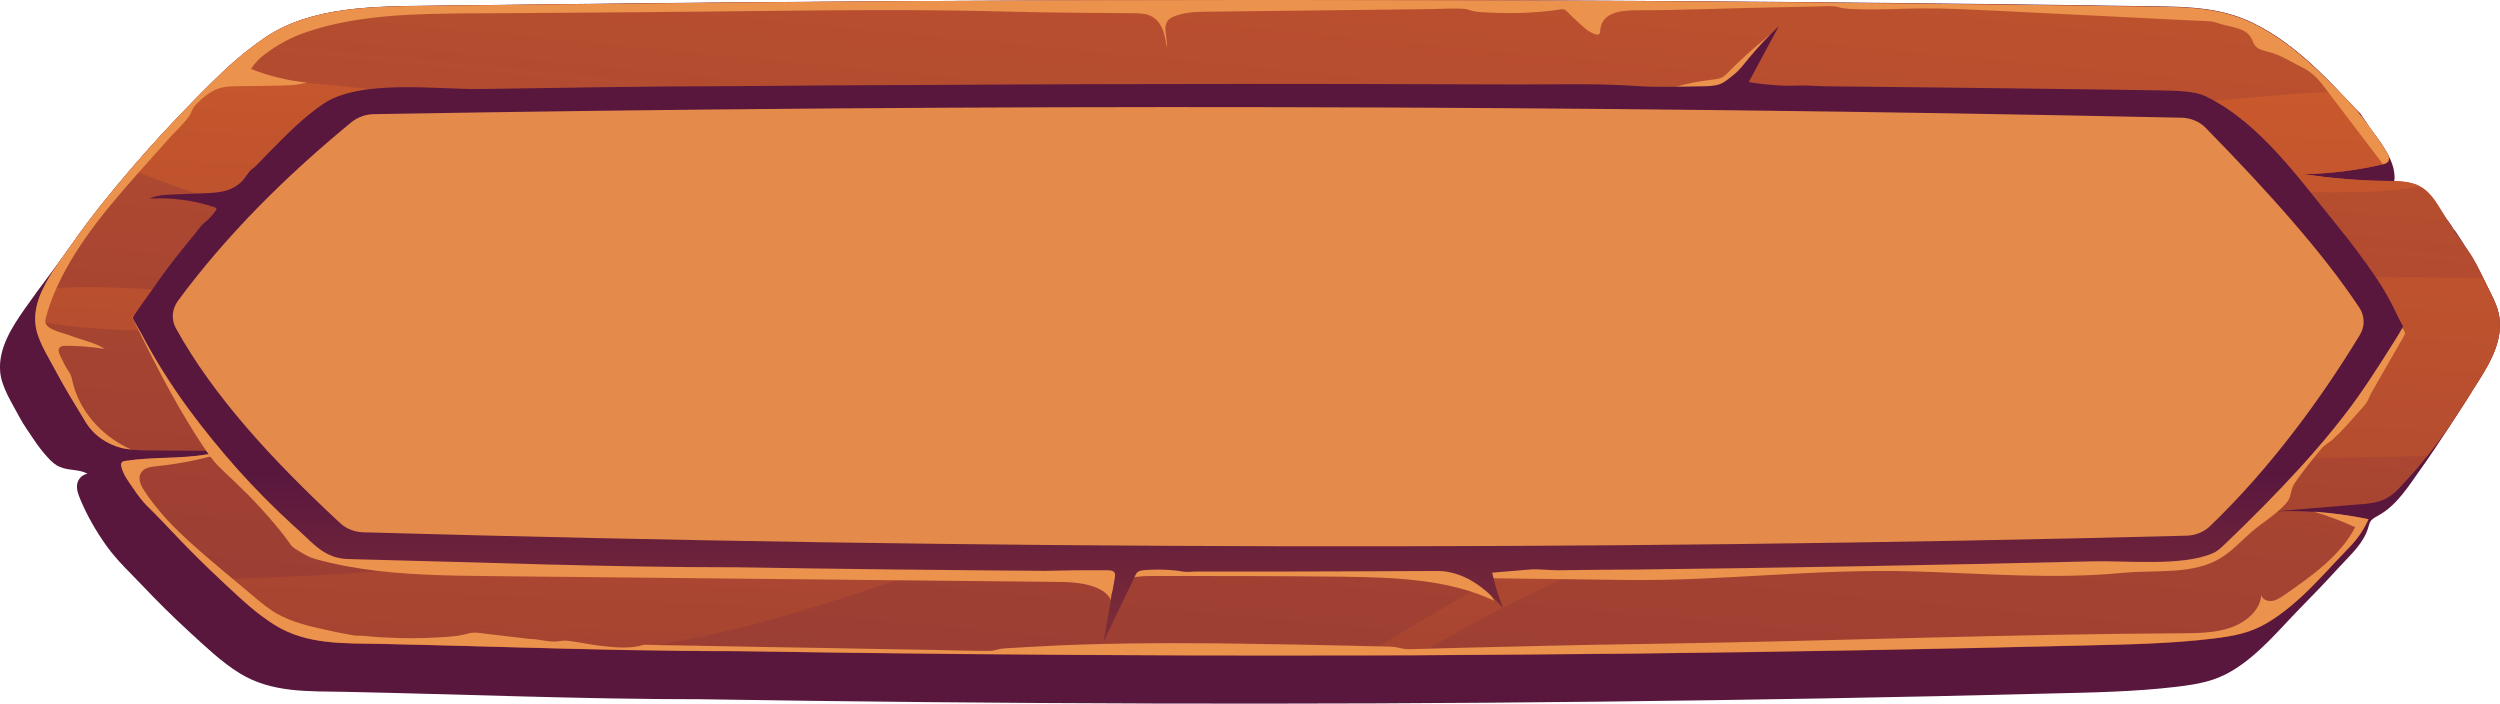
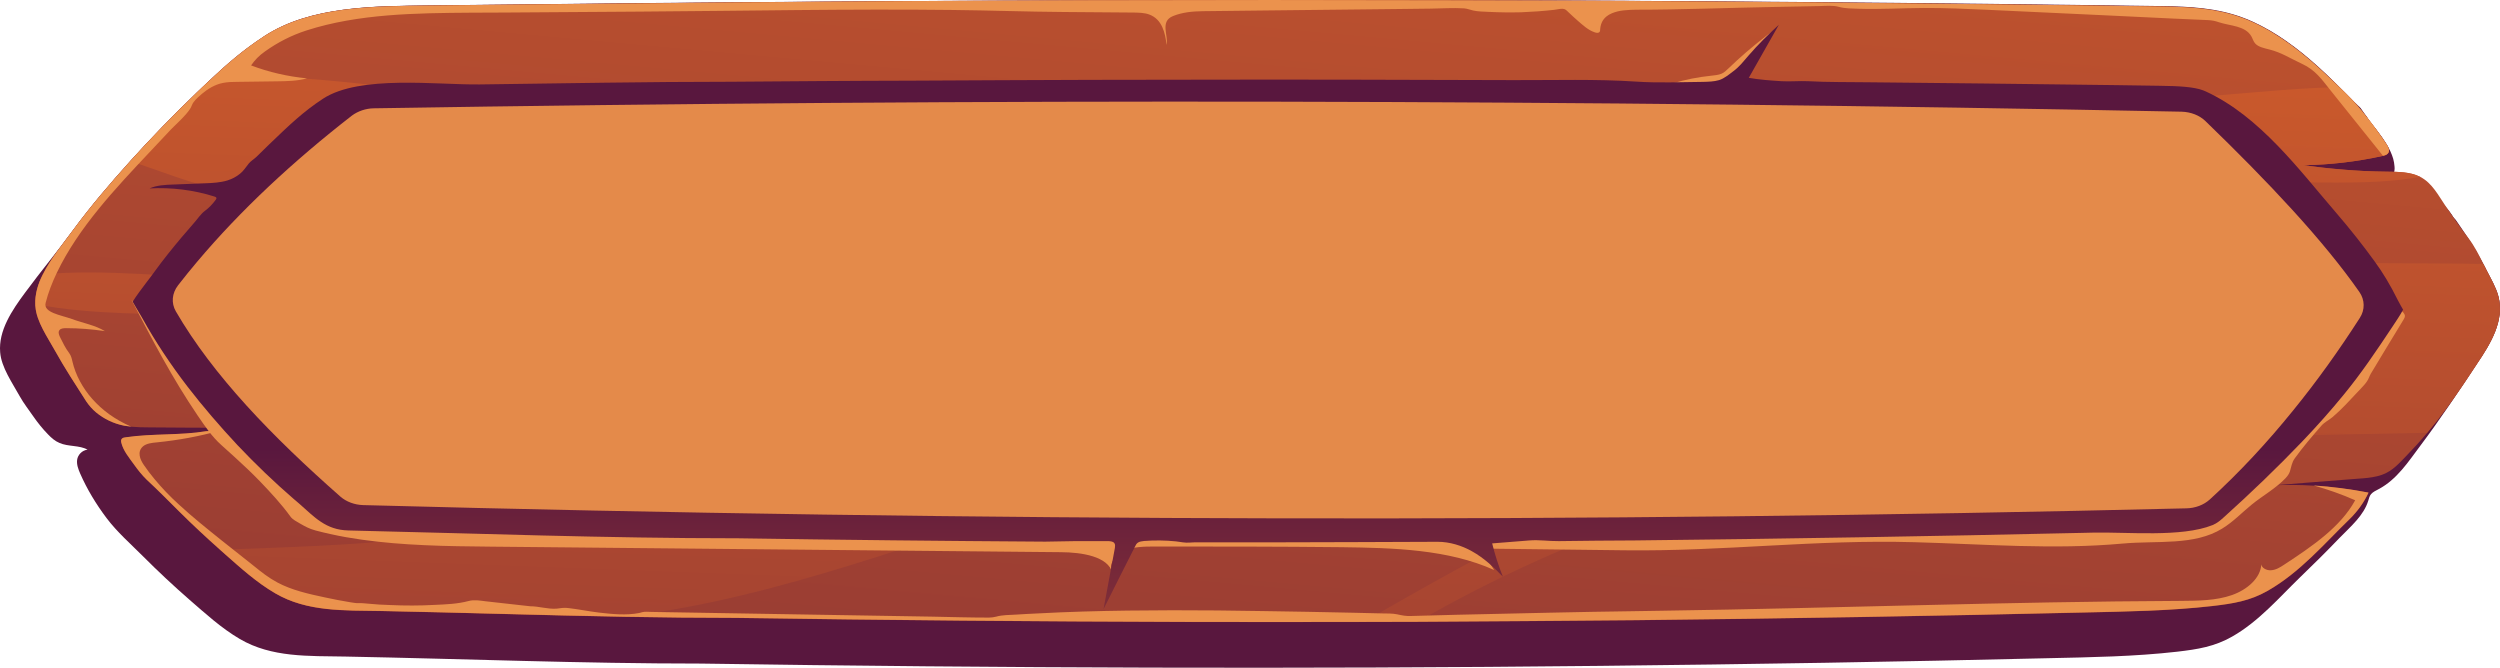
- <svg xmlns="http://www.w3.org/2000/svg" xmlns:xlink="http://www.w3.org/1999/xlink" fill="none" height="38" viewBox="0 0 135 38" width="135">
+ <svg xmlns="http://www.w3.org/2000/svg" xmlns:xlink="http://www.w3.org/1999/xlink" fill="none" height="82" viewBox="0 0 307 82" width="307">
  <linearGradient id="a">
    <stop offset="0" stop-color="#cf5c2b" />
    <stop offset="1" stop-color="#59173e" />
  </linearGradient>
-   <linearGradient id="b" gradientUnits="userSpaceOnUse" x1="76.753" x2="73.592" xlink:href="#a" y1="-31.04" y2="-8.85" />
-   <linearGradient id="c" gradientUnits="userSpaceOnUse" x1="73.972" x2="60.017" xlink:href="#a" y1="-26.54" y2="118.511" />
-   <linearGradient id="d" gradientUnits="userSpaceOnUse" x1="69.481" x2="65.102" xlink:href="#a" y1="-2.756" y2="109.241" />
-   <linearGradient id="e" gradientUnits="userSpaceOnUse" x1="68.469" x2="68.469" xlink:href="#a" y1="53.538" y2="25.483" />
-   <linearGradient id="f" gradientUnits="userSpaceOnUse" x1="106.638" x2="103.452" xlink:href="#a" y1="5.12" y2="14.851" />
-   <linearGradient id="g" gradientUnits="userSpaceOnUse" x1="120.187" x2="92.471" xlink:href="#a" y1="-21.863" y2="51.621" />
-   <path d="m134.916 16.863c-.132-.522-.412-1.013-.649-1.504-.009-.023-.026-.054-.035-.077-.307-.622-.649-1.228-1.018-1.827-.184-.299-.377-.591-.57-.89-.035-.061-.078-.107-.122-.153-.053-.054-.079-.115-.114-.176-.088-.146-.193-.276-.299-.407-.359-.445-.727-.883-1.192-1.243-.228-.176-.474-.33-.737-.453-.149-.069-.298-.123-.456-.169-.149-.038-.298-.054-.447-.084 0-.061.017-.138.026-.2.009-.069.009-.138 0-.215-.009-.146-.035-.292-.07-.43-.079-.284-.202-.553-.351-.814-.166-.292-.351-.568-.552-.837-.106-.138-.211-.269-.325-.399-.079-.1-.114-.215-.184-.322-.061-.092-.132-.184-.193-.276-.044-.061-.079-.115-.114-.177-.044-.084-.131-.146-.193-.215-.14-.146-.289-.292-.43-.445-1.061-1.136-2.148-2.272-3.446-3.224-.561-.414-1.167-.791-1.807-1.098-.184-.092-.368-.169-.552-.238-1.377-.537-2.815-.622-4.333-.645-1.596-.023-3.201-.046-4.797-.069-1.605-.023-3.201-.046-4.806-.061-1.604-.023-3.201-.038-4.806-.054-1.604-.015-3.209-.031-4.814-.046-1.605-.015-3.21-.031-4.815-.038-1.605-.015-3.21-.023-4.824-.031-1.605-.008-3.219-.015-4.823-.023-1.614-.008-3.219-.015-4.832-.015-1.623 0-3.236 0-4.841-.008-1.614 0-3.227 0-4.841 0s-3.227 0-4.841.008c-1.614 0-3.227.008-4.85.015-1.614.008-3.236.015-4.85.015-1.622.008-3.236.015-4.859.023s-3.236.023-4.859.031c-1.622.015-3.245.023-4.867.038-1.622.015-3.245.031-4.867.046-3.78.046-7.525.084-11.348.13-2.991.038-6.428.023-8.928 1.742-1.464 1.005-2.438 1.988-3.648 3.208-1.254 1.274-2.464 2.579-3.613 3.922-1.079 1.259-2.122 2.548-3.061 3.891-.842 1.213-1.763 2.372-2.605 3.577-.719 1.021-1.447 2.164-1.351 3.4.061.852.658 1.742 1.061 2.51.21.399.482.76.728 1.136.237.361.5.706.798 1.028.175.192.368.376.614.483.474.223 1.087.123 1.517.384-.307.038-.526.307-.561.576-.035.269.061.537.167.79.368.883.851 1.727 1.421 2.525.57.798 1.289 1.458 1.973 2.18.807.852 1.64 1.673 2.508 2.471.842.767 1.701 1.604 2.719 2.233 1.719 1.059 3.701.959 5.709.998 6.385.131 12.787.399 19.18.399 8.103.131 16.216.207 24.319.23 8.086.023 16.172-.008 24.266-.1 8.068-.092 16.137-.23 24.205-.438 2.28-.054 4.639-.092 6.928-.368 1.132-.138 2.026-.292 2.973-.86 1.43-.852 2.544-2.226 3.657-3.362.728-.737 1.439-1.481 2.131-2.241.632-.683 1.325-1.29 1.57-2.149.035-.123.062-.253.149-.361.097-.115.246-.192.386-.269 1.009-.553 1.64-1.596 2.254-2.456 1.087-1.527 2.087-3.108 3.069-4.69.746-1.144 1.509-2.471 1.167-3.838z" fill="url(#b)" />
-   <path d="m133.758 20.716c-.193.299-.377.606-.57.906-.079.123-.158.246-.237.368-.578.906-1.201 1.796-1.885 2.648-.368.461-.754.906-1.158 1.343-.377.399-.693.806-1.254 1.028-.096.038-.193.069-.289.092-.325.085-.667.115-1.009.138-.973.077-1.938.161-2.894.238-.026 0-.052.008-.079.008-.526.046-1.043.084-1.57.131.702-.031 1.404-.023 2.105.023 1.009.061 2 .2 2.982.399-.237.545-.588 1.059-1.017 1.504-1.368 1.397-2.675 3.032-4.438 4.091-.947.568-1.85.722-2.973.86-2.289.276-4.657.315-6.928.368-8.068.2-16.137.345-24.205.437-3.929.038-7.84.069-11.769.092-.974 0-1.938.008-2.912.008-3.192.008-6.385.008-9.585 0-8.112-.023-16.215-.1-24.328-.23-1.982 0-3.973-.023-5.955-.061-4.411-.085-8.814-.238-13.216-.33-2-.038-3.99.054-5.709-1.005-1.017-.622-1.886-1.458-2.719-2.233-.088-.077-.175-.161-.254-.238-.754-.706-1.491-1.428-2.201-2.172-.588-.614-1.158-1.228-1.772-1.827-.254-.261-.474-.553-.675-.852-.272-.399-.588-.79-.693-1.251-.018-.077-.026-.169.035-.23.053-.054.132-.069.21-.077 1.438-.223 2.929-.1 4.341-.345.289-.046.57-.107.842-.2-1.307-.008-2.605-.008-3.911-.023-.324 0-.658-.008-.982-.038-.123-.015-.246-.031-.377-.054-.57-.123-1.096-.392-1.517-.76-.21-.184-.386-.399-.535-.629-.579-.952-1.166-1.896-1.684-2.878-.403-.767-1-1.658-1.061-2.51-.009-.046-.009-.084-.009-.131-.018-.583.14-1.151.403-1.696.421-.906 1.105-1.765 1.649-2.548.938-1.343 1.982-2.633 3.061-3.891 1.149-1.343 2.35-2.648 3.613-3.922.228-.238.456-.461.675-.675.921-.921 1.789-1.719 2.964-2.533 2.508-1.719 5.946-1.704 8.928-1.742 3.832-.054 7.577-.084 11.357-.123 1.622-.023 3.245-.038 4.867-.054 1.622-.015 3.245-.023 4.867-.038 1.623-.008 3.236-.023 4.859-.038 1.622-.008 3.236-.015 4.859-.023s3.227-.015 4.85-.023c1.623-.008 3.227-.008 4.85-.008 1.622-.008 3.236-.008 4.85-.008 1.614 0 3.227 0 4.841.008 1.605 0 3.219.008 4.832.008 1.605.008 3.219.008 4.824.015 1.614.008 3.219.015 4.823.023s3.21.023 4.823.038c1.605.008 3.21.023 4.815.038 1.605.015 3.21.031 4.815.054 1.605.015 3.201.038 4.806.054 1.605.023 3.201.038 4.806.061s3.201.046 4.797.069c1.526.023 2.964.107 4.341.645.184.069.368.153.553.238 1.508.729 2.762 1.796 3.902 2.917.263.261.535.522.789.791.456.453.895.921 1.272 1.42.456.599.886 1.205 1.28 1.834.106.169.211.391.062.537-.062.069-.158.1-.255.123-.008.008-.026.008-.035.008-1.385.322-2.815.499-4.253.522.64.092 1.28.177 1.929.23.851.084 1.702.13 2.552.138.614.008 1.272.008 1.798.284.009.008.018.008.027.015.64.345.991 1.082 1.35 1.635.404.622.807 1.251 1.254 1.857.325.453.57.967.798 1.458.062.115.106.223.158.338.237.499.518.983.649 1.504.351 1.366-.412 2.694-1.149 3.853z" fill="url(#c)" />
-   <path d="m130.697 10.062c-2.815.56-6.568.2-8.603.353-2.28.176-4.551.445-6.823.698-1.192.138-2.394.269-3.595.392-.956.092-1.86.146-2.754.445-.903.299-1.886.23-2.833.261-1.193.031-2.385.077-3.578.131-4.771.215-9.542.591-14.277 1.136-2.368.269-4.736.583-7.086.936-1.175.176-2.35.361-3.526.56-.588.1-1.175.2-1.763.299-.307.054-.605.107-.912.161-.21.038-.57.169-.772.138 1.193.176 2.342.583 3.341 1.182-10.454 1.374-20.995 2.295-31.554 2.748-2.061.092-4.131.161-6.183.008-1.008-.077-2.017-.207-2.999-.414-1.368-.292-2.833-.146-4.245-.161-2.534-.031-5.078-.1-7.612-.215-4.508-.215-9.007-.483-13.514-.737-2.982-.169-6.463-.038-9.489-.675-.018-.583.14-1.151.403-1.696 3.315-.322 7.051.177 10.217.223 4.508.069 9.007-.008 13.514-.107 8.822-.207 17.645-.077 26.476-.392 6.2-.223 12.322-.837 18.434-1.596-4.061-.023-8.13-.161-12.199-.438-8.84-.599-17.785-1.566-26.652-1.205-4.499.184-8.893-.123-13.374-.461-2.184-.169-4.438-.315-6.577-.775-1.789-.384-3.42-1.105-5.122-1.689 1.149-1.343 2.35-2.648 3.613-3.922.228-.238.456-.461.675-.675.965-.123 1.947-.2 2.955-.192 2.613.023 5.2.399 7.796.668 4.797.522 9.314 1.55 14.023 2.494 4.859.967 9.936 1.305 14.883 1.834 4.788.514 9.577.883 14.4 1.021 8.849.261 17.961-.315 26.687-1.689 8.489-1.343 17.04-2.648 25.661-3.132 2.692-.154 5.691-.56 8.577-.622.456.453.894.921 1.271 1.42.456.599.886 1.205 1.281 1.834.105.169.21.391.061.537-.07.077-.184.107-.289.13-1.386.322-2.816.499-4.254.522 1.482.223 2.982.353 4.482.368.613.008 1.271.008 1.797.284.018 0 .027.008.035.008zm4.21 6.8c-.132-.522-.403-1.013-.649-1.504-.053-.107-.105-.223-.158-.338-1.105-.023-2.201-.023-3.297-.031-4.438-.038-8.875-.015-13.313.077-9.243.192-18.145 1.42-27.204 3.001-1.982.345-3.99.56-5.99.837-2.096.292-4.192.576-6.288.86-4.815.652-9.638 1.305-14.453 1.942-2.412.322-4.823.637-7.235.952-1.202.161-2.412.315-3.613.468-1.166.153-2.368.399-3.543.461 4.639-.207 9.27.476 13.821 1.282-3.692.276-7.367.675-11.033 1.182-2.359.33-4.709.706-7.051 1.128-1.166.215-2.324.476-3.49.668-.368.061-.71.038-1.087.038-.93-.015-1.859.353-2.728.568-4.973 1.251-10.006 1.558-15.102 2.172-3.534.43-7.069.514-10.603.66.088.077.175.161.254.238.842.767 1.701 1.604 2.719 2.233 1.719 1.059 3.71.967 5.709 1.006 4.402.092 8.805.246 13.216.33 8.498-1.098 16.049-4.482 24.179-6.931 8.779-2.648 18.022-4.26 27.213-5.265 5.534-.606 11.111-.56 16.698-.453-10.48 2.648-19.382 7.545-28.222 12.941.974-.008 1.938-.008 2.912-.008 8.226-5.004 18.04-8.581 27.818-9.901 5.937-.806 12.006-.53 17.996-.66 2.894-.069 5.788-.123 8.673-.184.684-.852 1.307-1.742 1.886-2.648.079-.123.157-.238.236-.368.193-.299.386-.606.57-.906.746-1.151 1.509-2.479 1.158-3.845z" fill="url(#d)" />
-   <path d="m128.461 15.888c.237.66.649 1.274 1.202 1.781.096.092.202.192.202.315 0 .069-.035.138-.071.2-.368.637-.727 1.266-1.096 1.903-.184.322-.368.645-.552.967-.079.138-.167.276-.22.43-.114.307-.377.553-.605.814-.429.483-.877 1.005-1.368 1.443-.201.176-.43.284-.596.484-.5.599-1 1.22-1.438 1.857-.167.246-.185.483-.263.745-.044.138-.123.261-.229.376-.517.583-1.245 1.005-1.841 1.52-.526.453-.991.975-1.588 1.359-1.508.982-3.499.675-5.367.852-3.727.361-7.498.031-11.251-.077-5.359-.161-10.288.53-15.646.461-2.596-.031-5.192-.069-7.788-.1.245.407.491.814.737 1.22-2.482-1.174-5.42-1.259-8.235-1.297-3.359-.038-6.718-.038-10.077-.038-.579 0-1.184.008-1.684.246-.509.246-.86.806-.614 1.266-.228-.959-1.666-1.182-2.789-1.19-10.252-.107-20.504-.207-30.756-.315-1.202-.015-2.403-.023-3.604-.084-1.14-.054-2.28-.146-3.403-.315-.561-.085-1.114-.184-1.666-.315-.272-.061-.544-.131-.816-.207-.333-.092-.57-.23-.859-.407-.175-.107-.377-.215-.491-.376-.482-.706-1.07-1.374-1.657-2.019-.43-.468-.886-.921-1.351-1.366-.237-.223-.474-.453-.71-.675-.544-.506-.912-1.105-1.307-1.712-1.359-2.111-2.464-4.337-3.561-6.562 2.885 3.193 6.209 6.232 9.094 9.418.772.852 1.579 1.735 2.684 2.226 1.131.507 2.447.553 3.719.591 30.712.89 61.477.683 92.172-.606 1.701-.069 3.464-.161 4.946-.89 1.21-.591 2.122-1.558 2.955-2.525 2.368-2.74 4.289-6.225 5.788-9.395z" fill="#eb924d" />
-   <path d="m94.189 3.938c-.254.307-.535.614-.912.798-.526.253-1.166.238-1.763.177-.403-.038-.798-.1-1.193-.169.684-.215 1.386-.361 2.105-.438.184-.023.368-.038.526-.107.158-.069.272-.192.386-.307.316-.315.631-.629.965-.929.333-.299.675-.599 1.026-.883.097-.077.193-.161.298-.238.053-.038.105-.077.149-.123.035-.031.079-.077.132-.092-.193.315-.43.614-.649.921-.219.307-.447.606-.675.906-.123.161-.254.322-.395.484z" fill="#eb924d" />
-   <path d="m129.496 17.108c-.438-.929-.824-1.596-1.272-2.241-.631-.921-1.341-1.865-2.113-2.809-1.912-2.333-4.069-5.434-6.998-6.854-.044-.023-.097-.046-.141-.061-.5-.2-1.289-.246-2.333-.261-1.604-.023-3.192-.054-4.788-.069-1.596-.023-3.192-.046-4.788-.061-1.605-.023-3.192-.038-4.797-.054-.465-.008-.921-.008-1.386-.015-1.079-.015-2.166 0-3.254-.061-.482-.023-.956.031-1.429 0-.588-.038-1.184-.084-1.763-.192.544-1.005 1.079-2.011 1.622-3.016-.588.56-1.14 1.144-1.649 1.765-.246.299-.482.622-.798.867-.237.184-.482.414-.78.514-.272.084-.57.092-.859.1-1.202.015-2.421.069-3.613-.015-2.192-.154-4.411-.077-6.612-.084-6.007-.023-12.015-.038-18.022-.023-1.622.008-3.227.008-4.841.008-3.227.008-6.455.031-9.691.046-1.614 0-3.236.015-4.85.023-1.623.015-3.236.023-4.859.038-4.525 0-9.051.092-13.576.154-2.324.031-6.463-.553-8.454.806-1.07.737-1.798 1.474-2.92 2.61-.228.23-.456.476-.684.706-.132.13-.298.23-.412.376-.158.2-.272.414-.474.583-.193.169-.43.299-.684.384-.386.123-.807.146-1.219.161-.561.023-1.123.046-1.684.069-.447.015-.912.038-1.298.223 1.184-.069 2.394.092 3.499.461.044.015.088.031.105.069.018.038-.009.084-.035.123-.167.238-.359.453-.596.637-.219.177-.386.453-.561.66-.228.276-.465.56-.684.837-.5.629-.991 1.266-1.438 1.919-.14.207-.289.414-.447.629-.237.33-.57.791-.754 1.113.061.123.132.246.193.353.105.184.21.368.307.545.702 1.335 1.535 2.663 2.464 3.937.842 1.151 1.754 2.264 2.692 3.323.956 1.067 1.982 2.103 3.043 3.07l.316.284c.798.737 1.403 1.474 2.631 1.504 6.972.169 13.953.445 20.925.445h.096c5.534.092 11.076.153 16.61.192.544 0 1.096-.031 1.649-.031h1.701c.14 0 .298.008.377.107.061.077.044.184.035.276-.202 1.159-.412 2.326-.614 3.485.561-1.19 1.131-2.372 1.701-3.561.035-.085.079-.169.158-.223.088-.061.21-.077.333-.092.57-.046 1.149-.038 1.719.023.245.031.491.092.737.069.272-.023.552-.015.824-.015h3.639.184c2.912 0 5.832-.023 8.744-.031.658 0 1.307.215 1.85.537.658.384 1.184.913 1.675 1.451-.237-.622-.43-1.251-.579-1.896.666-.054 1.342-.115 2.008-.169.535-.046 1.052.046 1.596.038 1.359-.015 2.719-.038 4.087-.038 8.016-.092 16.136-.238 24.126-.43l.622-.015c1.816-.046 4.789.284 6.464-.43.254-.107.447-.292.64-.476 1.438-1.366 2.85-2.794 4.175-4.252.815-.898 1.587-1.811 2.28-2.709.921-1.182 1.719-2.425 2.666-3.93.105-.169.377-.591.526-.89-.026-.031-.202-.384-.272-.514zm-5.297 3.937c-.658.852-1.386 1.712-2.157 2.564-1.184 1.312-2.535 2.686-4.008 4.083-.281.069-.868.153-2.044.153-.456 0-.903-.008-1.333-.023-.447-.008-.868-.023-1.254-.023-.157 0-.315 0-.464.008l-.623.015c-7.972.2-16.075.338-24.082.43-6.402.069-12.909.107-19.346.107-1.596 0-3.192 0-4.788-.008-8.007-.023-16.154-.1-24.196-.23h-.123c-5.06 0-10.199-.146-15.163-.284-1.851-.054-3.701-.107-5.551-.153-.123-.1-.316-.284-.456-.414-.105-.107-.219-.207-.333-.315l-.316-.292c-1.008-.921-1.964-1.888-2.868-2.893-.272-.299-.596-.576-.824-.89-.281-.391-.561-.783-.851-1.167-.061-.092-.132-.192-.096-.299.053-.146.263-.184.43-.192 2.543-.169 5.087-.338 7.621-.499-2.447-.207-4.894-.414-7.332-.622-.517-.046-1.044-.092-1.517-.261-.342-.123-.658-.315-.868-.576-.097-.115-.167-.238-.254-.353-.14-.161-.237-.345-.342-.53-.132-.223-.263-.445-.395-.675-.026-.038-.254-.368-.228-.407.14-.2.281-.384.403-.576.842-1.205 1.842-2.418 2.631-3.331 1.017-1.19 2.114-2.379 3.254-3.531 1.044-1.059 1.666-1.696 2.517-2.272.088-.061.649-.368 2.763-.368.658 0 1.333.031 1.991.054.623.023 1.21.046 1.754.046h.21c1.359-.015 2.719-.038 4.087-.054 3.096-.046 6.297-.092 9.445-.092 1.649-.015 3.262-.023 4.876-.038 1.622-.008 3.227-.023 4.85-.038 3.227-.015 6.446-.038 9.673-.046 1.614-.008 3.227-.008 4.832-.008 1.649-.008 3.315-.008 4.964-.008 9.243 0 18.645.038 28.748.123 1.605.015 3.193.031 4.798.054 1.596.015 3.192.038 4.788.054s3.192.038 4.788.061 3.192.046 4.789.069c.771.008 1.105.038 1.254.069 1.868.952 3.56 3.07 5.051 4.951.307.384.605.76.886 1.113.281.345.763.714.71 1.19-1.631.66-3.438.99-5.235.959 1.947.023 3.893.138 5.823.353.131.015.272.031.395.084.298.138.385.445.561.668.087.1.201.161.28.261.044.061.299.453.264.507-.851 1.328-1.588 2.456-2.386 3.492z" fill="url(#e)" />
+   <linearGradient id="b" gradientUnits="userSpaceOnUse" x1="174.542" x2="168.056" xlink:href="#a" y1="-66.981" y2="-19.003" />
+   <linearGradient id="c" gradientUnits="userSpaceOnUse" x1="168.217" x2="139.616" xlink:href="#a" y1="-57.27" y2="256.02" />
+   <linearGradient id="d" gradientUnits="userSpaceOnUse" x1="158.005" x2="149.037" xlink:href="#a" y1="-5.948" y2="235.766" />
+   <linearGradient id="e" gradientUnits="userSpaceOnUse" x1="155.705" x2="155.705" xlink:href="#a" y1="115.528" y2="54.989" />
+   <linearGradient id="f" gradientUnits="userSpaceOnUse" x1="242.502" x2="235.916" xlink:href="#a" y1="11.049" y2="32.25" />
+   <linearGradient id="g" gradientUnits="userSpaceOnUse" x1="273.314" x2="215.849" xlink:href="#a" y1="-47.179" y2="113.384" />
+   <path d="m306.809 36.388c-.299-1.126-.938-2.186-1.476-3.246-.02-.05-.06-.116-.08-.166-.698-1.342-1.476-2.65-2.313-3.942-.419-.646-.858-1.275-1.297-1.921-.079-.133-.179-.232-.279-.331-.12-.116-.179-.248-.259-.381-.2-.315-.439-.596-.678-.878-.818-.961-1.656-1.905-2.713-2.683-.518-.381-1.076-.712-1.675-.977-.339-.149-.678-.265-1.037-.364-.339-.083-.678-.116-1.017-.182 0-.133.04-.298.06-.431.02-.149.02-.298 0-.464-.02-.315-.08-.629-.16-.927-.179-.613-.458-1.192-.797-1.756-.379-.629-.798-1.226-1.257-1.805-.239-.298-.478-.58-.738-.861-.179-.215-.259-.464-.419-.696-.139-.199-.299-.398-.438-.596-.1-.133-.18-.248-.26-.381-.099-.182-.299-.315-.438-.464-.319-.315-.658-.629-.978-.961-2.413-2.451-4.886-4.903-7.837-6.956-1.277-.894-2.653-1.706-4.109-2.368-.418-.199-.837-.364-1.256-.513-3.131-1.159-6.402-1.342-9.852-1.391-3.63-.05-7.279-.099-10.909-.149-3.65-.05-7.279-.099-10.929-.133-3.65-.05-7.279-.083-10.929-.116s-7.299-.066-10.949-.099-7.299-.066-10.949-.083c-3.65-.033-7.299-.05-10.969-.066-3.649-.017-7.319-.033-10.969-.05-3.669-.017-7.319-.033-10.988-.033-3.69 0-7.359 0-11.009-.017-3.67 0-7.339 0-11.009 0-3.669 0-7.339 0-11.009.017-3.669 0-7.339.017-11.028.033-3.67.017-7.359.033-11.029.033-3.69.017-7.359.033-11.049.05-3.689.017-7.359.05-11.048.066-3.69.033-7.379.05-11.069.083-3.689.033-7.379.066-11.069.099-8.596.099-17.111.182-25.807.282-6.801.083-14.618.05-20.302 3.76-3.331 2.17-5.544 4.29-8.296 6.923-2.852 2.749-5.604 5.565-8.217 8.463-2.453 2.716-4.826 5.499-6.96 8.397-1.915 2.617-4.009 5.118-5.923 7.718-1.635 2.203-3.291 4.671-3.071 7.337.14 1.838 1.496 3.76 2.413 5.416.479.861 1.097 1.64 1.655 2.451.538.778 1.137 1.524 1.815 2.219.399.414.838.812 1.396 1.043 1.077.48 2.473.265 3.45.828-.698.083-1.197.662-1.276 1.242-.08.58.14 1.159.379 1.706.838 1.905 1.934 3.727 3.231 5.449 1.296 1.722 2.932 3.147 4.487 4.704 1.835 1.838 3.729 3.611 5.704 5.333 1.915 1.656 3.869 3.462 6.183 4.82 3.909 2.286 8.416 2.07 12.983 2.153 14.519.281 29.078.861 43.616.861 18.428.282 36.876.447 55.303.497 18.388.05 36.776-.017 55.184-.215 18.348-.199 36.696-.497 55.043-.944 5.186-.116 10.55-.199 15.756-.795 2.572-.298 4.607-.629 6.761-1.855 3.25-1.838 5.783-4.803 8.316-7.254 1.655-1.59 3.271-3.197 4.846-4.836 1.436-1.474 3.012-2.783 3.57-4.638.08-.265.14-.546.339-.778.219-.248.558-.414.878-.58 2.293-1.192 3.729-3.445 5.125-5.3 2.473-3.296 4.747-6.708 6.98-10.12 1.695-2.468 3.43-5.333 2.653-8.281z" fill="url(#b)" />
+   <path d="m304.176 44.702c-.439.646-.857 1.308-1.296 1.954-.18.265-.359.53-.539.795-1.316 1.954-2.732 3.876-4.287 5.714-.838.994-1.716 1.954-2.633 2.898-.857.861-1.575 1.739-2.852 2.219-.219.083-.439.149-.658.199-.738.182-1.516.248-2.293.298-2.214.166-4.408.348-6.582.513-.06 0-.119.017-.179.017-1.197.099-2.374.182-3.57.281 1.595-.066 3.191-.05 4.786.05 2.294.133 4.547.431 6.781.861-.538 1.176-1.336 2.286-2.313 3.246-3.112 3.014-6.083 6.542-10.092 8.828-2.154 1.226-4.208 1.557-6.761 1.855-5.205.596-10.589.679-15.755.795-18.348.431-36.696.745-55.044.944-8.934.083-17.829.149-26.764.199-2.213 0-4.407.017-6.621.017-7.259.017-14.519.017-21.798 0-18.447-.05-36.875-.215-55.323-.497-4.507 0-9.034-.05-13.541-.133-10.032-.182-20.043-.513-30.055-.712-4.547-.083-9.074.116-12.983-2.17-2.313-1.341-4.288-3.147-6.183-4.82-.199-.166-.399-.348-.578-.513-1.715-1.524-3.39-3.081-5.006-4.687-1.336-1.325-2.633-2.65-4.029-3.942-.578-.563-1.077-1.192-1.536-1.839-.618-.861-1.336-1.706-1.576-2.7-.04-.166-.06-.364.08-.497.12-.116.299-.149.479-.166 3.271-.48 6.661-.215 9.872-.745.658-.099 1.296-.232 1.915-.431-2.972-.017-5.923-.017-8.895-.05-.738 0-1.496-.017-2.234-.083-.279-.033-.558-.066-.858-.116-1.296-.265-2.493-.845-3.45-1.64-.479-.398-.877-.861-1.216-1.358-1.316-2.054-2.653-4.091-3.829-6.211-.917-1.656-2.274-3.578-2.413-5.416-.02-.099-.02-.182-.02-.281-.04-1.259.319-2.484.917-3.66.957-1.954 2.513-3.809 3.749-5.499 2.134-2.898 4.507-5.681 6.96-8.397 2.613-2.898 5.345-5.714 8.217-8.463.518-.513 1.037-.994 1.536-1.457 2.094-1.987 4.069-3.71 6.741-5.466 5.704-3.71 13.522-3.677 20.302-3.76 8.715-.116 17.231-.182 25.827-.265 3.69-.05 7.379-.083 11.069-.116s7.379-.05 11.069-.083c3.689-.017 7.359-.05 11.049-.083 3.689-.017 7.359-.033 11.048-.05 3.69-.017 7.339-.033 11.029-.05 3.689-.017 7.339-.017 11.029-.017 3.689-.017 7.359-.017 11.028-.017 3.67 0 7.339 0 11.009.017 3.65 0 7.319.017 10.989.017 3.649.017 7.319.017 10.969.033 3.669.017 7.319.033 10.968.05 3.65.017 7.3.05 10.969.083 3.65.017 7.3.05 10.949.083 3.65.033 7.3.066 10.949.116 3.65.033 7.28.083 10.929.116 3.65.05 7.279.083 10.929.133s7.279.099 10.909.149c3.47.05 6.741.232 9.872 1.391.419.149.838.331 1.257.513 3.43 1.573 6.282 3.876 8.874 6.294.599.563 1.217 1.126 1.795 1.706 1.037.977 2.034 1.987 2.892 3.064 1.037 1.292 2.014 2.6 2.912 3.958.239.364.478.845.139 1.159-.139.149-.359.215-.578.265-.02.017-.06.017-.08.017-3.151.696-6.402 1.077-9.672 1.126 1.456.199 2.911.381 4.387.497 1.935.182 3.869.282 5.804.298 1.396.017 2.892.017 4.088.613.02.017.04.017.06.033 1.456.745 2.254 2.335 3.071 3.528.918 1.341 1.835 2.7 2.852 4.008.738.977 1.296 2.087 1.815 3.147.14.248.239.48.359.729.538 1.077 1.177 2.12 1.476 3.246.798 2.948-.938 5.814-2.613 8.314z" fill="url(#c)" />
+   <path d="m297.216 21.713c-6.402 1.209-14.938.431-19.565.762-5.185.381-10.35.961-15.516 1.507-2.712.298-5.444.58-8.176.845-2.174.199-4.228.315-6.263.961-2.054.646-4.287.497-6.441.563-2.713.066-5.425.166-8.137.282-10.849.464-21.699 1.275-32.468 2.451-5.385.58-10.769 1.259-16.114 2.021-2.673.381-5.345.778-8.018 1.209-1.336.215-2.672.431-4.008.646-.698.116-1.376.232-2.074.348-.479.083-1.297.364-1.755.298 2.712.381 5.325 1.259 7.598 2.551-23.772 2.965-47.744 4.952-71.756 5.929-4.687.199-9.393.348-14.06.017-2.293-.166-4.587-.447-6.821-.894-3.111-.629-6.442-.315-9.653-.348-5.764-.066-11.547-.215-17.311-.464-10.251-.464-20.482-1.043-30.733-1.59-6.781-.364-14.698-.083-21.579-1.458-.04-1.259.319-2.484.917-3.66 7.539-.696 16.035.381 23.234.48 10.251.149 20.482-.017 30.733-.232 20.063-.447 40.126-.166 60.209-.845 14.1-.48 28.021-1.805 41.921-3.445-9.233-.05-18.487-.348-27.741-.944-20.103-1.292-40.445-3.379-60.608-2.6-10.231.398-20.223-.265-30.414-.994-4.966-.364-10.091-.679-14.957-1.673-4.069-.828-7.778-2.385-11.647-3.644 2.613-2.898 5.345-5.714 8.217-8.463.518-.513 1.037-.994 1.536-1.458 2.194-.265 4.427-.431 6.721-.414 5.943.05 11.826.861 17.73 1.441 10.909 1.126 21.18 3.346 31.89 5.383 11.049 2.087 22.596 2.816 33.843 3.958 10.889 1.11 21.779 1.905 32.747 2.203 20.123.563 40.844-.679 60.688-3.644 19.305-2.898 38.75-5.714 58.354-6.758 6.123-.331 12.944-1.209 19.505-1.342 1.037.977 2.034 1.988 2.892 3.064 1.037 1.292 2.014 2.6 2.912 3.958.239.364.478.845.139 1.159-.159.166-.419.232-.658.281-3.151.696-6.402 1.077-9.672 1.126 3.37.48 6.78.762 10.191.795 1.396.017 2.891.017 4.088.613.04 0 .06.017.08.017zm9.573 14.674c-.3-1.126-.918-2.186-1.476-3.246-.12-.232-.24-.48-.359-.729-2.513-.05-5.006-.05-7.499-.066-10.091-.083-20.183-.033-30.274.166-21.02.414-41.263 3.064-61.864 6.476-4.508.745-9.075 1.209-13.622 1.805-4.766.629-9.533 1.242-14.299 1.855-10.949 1.408-21.918 2.816-32.867 4.19-5.484.696-10.969 1.375-16.453 2.054-2.732.348-5.484.679-8.217 1.01-2.652.331-5.384.861-8.057.994 10.55-.447 21.08 1.027 31.431 2.766-8.396.596-16.752 1.458-25.089 2.551-5.365.712-10.709 1.524-16.034 2.435-2.653.464-5.285 1.027-7.938 1.441-.838.133-1.615.083-2.473.083-2.114-.033-4.228.762-6.202 1.226-11.308 2.7-22.755 3.362-34.343 4.687-8.037.927-16.074 1.11-24.112 1.424.2.166.399.348.578.513 1.915 1.656 3.869 3.462 6.182 4.82 3.909 2.286 8.436 2.087 12.983 2.17 10.011.199 20.023.53 30.055.712 19.325-2.368 36.497-9.672 54.984-14.956 19.964-5.714 40.984-9.192 61.885-11.362 12.584-1.308 25.268-1.209 37.972-.977-23.833 5.714-44.075 16.281-64.178 27.924 2.214-.017 4.408-.017 6.621-.017 18.707-10.799 41.024-18.517 63.261-21.366 13.501-1.739 27.302-1.143 40.923-1.424 6.582-.149 13.163-.265 19.724-.398 1.556-1.838 2.972-3.76 4.288-5.714.18-.265.359-.513.539-.795.438-.646.877-1.308 1.296-1.954 1.695-2.484 3.43-5.35 2.633-8.298z" fill="url(#d)" />
+   <path d="m292.131 34.284c.538 1.424 1.475 2.749 2.732 3.842.219.199.459.414.459.679 0 .149-.08.298-.16.431-.838 1.375-1.655 2.733-2.493 4.107-.419.696-.837 1.391-1.256 2.087-.18.298-.379.596-.499.927-.259.662-.857 1.192-1.376 1.756-.977 1.043-1.994 2.17-3.111 3.114-.459.381-.977.613-1.356 1.044-1.137 1.292-2.274 2.633-3.271 4.008-.379.53-.419 1.043-.598 1.607-.1.298-.279.563-.519.812-1.176 1.259-2.832 2.17-4.188 3.279-1.197.977-2.254 2.103-3.61 2.932-3.43 2.12-7.957 1.458-12.205 1.839-8.476.778-17.052.066-25.587-.166-12.186-.348-23.394 1.143-35.579.994-5.904-.066-11.807-.149-17.71-.215.558.878 1.117 1.756 1.675 2.633-5.644-2.534-12.325-2.716-18.727-2.799-7.638-.083-15.276-.083-22.915-.083-1.316 0-2.692.017-3.829.53-1.156.53-1.954 1.739-1.396 2.733-.518-2.07-3.789-2.551-6.342-2.567-23.314-.232-46.627-.447-69.941-.679-2.732-.033-5.465-.05-8.197-.182-2.593-.116-5.185-.315-7.738-.679-1.276-.182-2.533-.398-3.789-.679-.618-.133-1.236-.282-1.855-.447-.758-.199-1.296-.497-1.954-.878-.399-.232-.858-.464-1.117-.812-1.097-1.524-2.433-2.965-3.769-4.356-.977-1.01-2.014-1.988-3.071-2.948-.538-.48-1.077-.977-1.615-1.458-1.236-1.093-2.074-2.385-2.972-3.693-3.091-4.555-5.604-9.358-8.097-14.161 6.561 6.89 14.12 13.449 20.681 20.322 1.755 1.838 3.59 3.743 6.103 4.803 2.573 1.093 5.564 1.192 8.456 1.275 69.842 1.921 139.803 1.474 209.605-1.308 3.869-.149 7.878-.348 11.248-1.921 2.752-1.275 4.826-3.362 6.721-5.449 5.385-5.913 9.752-13.432 13.163-20.273z" fill="#eb924d" />
+   <path d="m214.192 8.497c-.579.662-1.217 1.325-2.074 1.722-1.197.547-2.653.513-4.009.381-.917-.083-1.815-.215-2.712-.364 1.555-.464 3.151-.778 4.786-.944.419-.05.838-.083 1.197-.232s.618-.414.877-.662c.718-.679 1.436-1.358 2.194-2.004.758-.646 1.536-1.292 2.333-1.905.22-.166.439-.348.678-.513.12-.083.24-.166.34-.265.079-.066.179-.166.299-.199-.439.679-.978 1.325-1.476 1.987-.499.662-1.017 1.308-1.536 1.954-.279.348-.578.696-.897 1.043z" fill="#eb924d" />
+   <path d="m294.484 36.918c-.997-2.004-1.875-3.445-2.892-4.836-1.436-1.988-3.051-4.025-4.806-6.062-4.348-5.035-9.254-11.726-15.915-14.79-.1-.05-.22-.099-.319-.133-1.137-.431-2.932-.53-5.305-.563-3.65-.05-7.26-.116-10.889-.149-3.63-.05-7.26-.099-10.889-.133-3.65-.05-7.26-.083-10.909-.116-1.057-.017-2.094-.017-3.151-.033-2.454-.033-4.927 0-7.399-.132-1.097-.05-2.174.066-3.251 0-1.336-.083-2.693-.182-4.009-.414 1.237-2.17 2.453-4.339 3.69-6.509-1.337 1.209-2.593 2.468-3.75 3.809-.558.646-1.097 1.342-1.815 1.872-.538.398-1.096.894-1.775 1.11-.618.182-1.296.199-1.954.215-2.732.033-5.504.149-8.217-.033-4.985-.331-10.031-.166-15.037-.182-13.661-.05-27.322-.083-40.984-.05-3.689.017-7.339.017-11.008.017-7.34.017-14.679.066-22.038.099-3.669 0-7.359.033-11.028.05-3.69.033-7.36.05-11.049.083-10.291 0-20.582.199-30.872.331-5.285.066-14.698-1.192-19.225 1.739-2.433 1.59-4.088 3.18-6.641 5.631-.519.497-1.037 1.027-1.556 1.524-.299.281-.678.497-.937.811-.359.431-.618.894-1.077 1.259-.439.364-.977.646-1.556.828-.877.265-1.835.315-2.772.348-1.276.05-2.553.099-3.829.149-1.017.033-2.074.083-2.952.48 2.692-.149 5.445.199 7.957.994.1.033.2.066.239.149.04.083-.02.182-.08.265-.379.513-.818.977-1.356 1.375-.498.381-.877.977-1.276 1.424-.519.596-1.057 1.209-1.556 1.805-1.137 1.358-2.254 2.733-3.271 4.141-.319.447-.658.894-1.017 1.358-.538.712-1.296 1.706-1.715 2.401.14.265.299.53.439.762.239.398.479.795.698 1.176 1.595 2.882 3.49 5.747 5.604 8.497 1.915 2.484 3.989 4.886 6.123 7.171 2.174 2.302 4.507 4.538 6.92 6.625l.718.613c1.815 1.59 3.191 3.18 5.983 3.246 15.855.364 31.73.961 47.585.961h.219c12.584.199 25.188.331 37.772.414 1.237 0 2.493-.066 3.75-.066h3.869c.319 0 .678.017.857.232.14.166.1.398.08.596-.459 2.501-.937 5.019-1.396 7.519 1.276-2.567 2.573-5.118 3.869-7.685.08-.182.18-.364.359-.48.199-.133.479-.166.758-.199 1.296-.099 2.612-.083 3.909.05.558.066 1.117.199 1.675.149.618-.05 1.256-.033 1.875-.033h8.276.419c6.621 0 13.262-.05 19.884-.066 1.495 0 2.971.464 4.208 1.159 1.495.828 2.692 1.971 3.809 3.13-.539-1.342-.977-2.7-1.316-4.091 1.515-.116 3.051-.248 4.567-.364 1.216-.099 2.393.099 3.629.083 3.092-.033 6.183-.083 9.294-.083 18.228-.199 36.696-.513 54.864-.927l1.416-.033c4.128-.099 10.889.613 14.698-.927.579-.232 1.018-.629 1.456-1.027 3.271-2.948 6.482-6.029 9.493-9.176 1.855-1.938 3.61-3.909 5.186-5.847 2.094-2.551 3.909-5.234 6.062-8.48.24-.364.858-1.275 1.197-1.921-.06-.066-.459-.828-.618-1.11zm-12.046 8.497c-1.496 1.838-3.151 3.693-4.906 5.532-2.692 2.832-5.764 5.797-9.114 8.811-.638.149-1.975.331-4.647.331-1.037 0-2.054-.017-3.031-.05-1.018-.017-1.975-.05-2.852-.05-.359 0-.718 0-1.057.017l-1.416.033c-18.129.431-36.557.729-54.765.927-14.559.149-29.357.232-43.995.232-3.63 0-7.259 0-10.889-.017-18.208-.05-36.736-.215-55.024-.497h-.279c-11.507 0-23.194-.315-34.482-.613-4.208-.116-8.416-.232-12.624-.331-.279-.215-.718-.613-1.037-.894-.239-.232-.499-.447-.758-.679l-.718-.629c-2.293-1.988-4.467-4.074-6.521-6.244-.618-.646-1.356-1.242-1.875-1.921-.638-.845-1.276-1.689-1.935-2.518-.14-.199-.299-.414-.219-.646.12-.315.598-.398.977-.414 5.784-.364 11.567-.729 17.331-1.077-5.564-.447-11.128-.894-16.673-1.342-1.177-.099-2.373-.199-3.45-.563-.778-.265-1.496-.679-1.974-1.242-.219-.248-.379-.513-.578-.762-.319-.348-.538-.745-.778-1.143-.299-.48-.598-.961-.897-1.458-.06-.083-.578-.795-.518-.878.319-.431.638-.828.917-1.242 1.915-2.6 4.188-5.217 5.983-7.188 2.313-2.567 4.806-5.134 7.399-7.619 2.373-2.286 3.789-3.66 5.724-4.902.199-.133 1.476-.795 6.282-.795 1.496 0 3.031.066 4.527.116 1.416.05 2.752.099 3.989.099h.479c3.091-.033 6.182-.083 9.294-.116 7.04-.099 14.319-.199 21.479-.199 3.749-.033 7.419-.05 11.088-.083 3.69-.017 7.34-.05 11.029-.083 7.339-.033 14.658-.083 21.998-.099 3.669-.017 7.339-.017 10.988-.017 3.75-.017 7.539-.017 11.288-.017 21.021 0 42.4.083 65.375.265 3.649.033 7.259.066 10.909.116 3.629.033 7.259.083 10.889.116 3.63.033 7.259.083 10.889.133s7.259.099 10.889.149c1.755.017 2.513.083 2.852.149 4.248 2.054 8.097 6.625 11.487 10.683.698.828 1.376 1.64 2.015 2.401.638.745 1.735 1.54 1.615 2.567-3.709 1.424-7.818 2.137-11.906 2.07 4.427.05 8.855.298 13.242.762.299.033.618.066.898.182.678.298.877.961 1.276 1.441.2.215.459.348.638.563.1.133.678.977.599 1.093-1.935 2.865-3.61 5.3-5.425 7.536z" fill="url(#e)" />
  <g fill="#eb924d">
-     <path d="m127.9 28.03c-.237.545-.588 1.059-1.017 1.504-1.368 1.397-2.675 3.032-4.438 4.091-.947.568-1.85.722-2.973.86-2.289.276-4.657.315-6.928.368-8.068.2-16.137.345-24.205.437-3.929.038-7.84.069-11.769.092-.974 0-1.938.008-2.912.008-3.192.008-6.385.008-9.585 0-8.112-.023-16.215-.1-24.328-.23-1.982 0-3.973-.023-5.955-.061-4.411-.085-8.814-.238-13.216-.33-2-.038-3.99.054-5.709-1.005-1.017-.622-1.885-1.458-2.719-2.233-.088-.077-.175-.161-.254-.238-.754-.706-1.491-1.428-2.201-2.172-.588-.614-1.158-1.228-1.772-1.827-.254-.261-.474-.553-.675-.852-.272-.399-.588-.79-.693-1.251-.018-.077-.026-.169.035-.23.053-.054.132-.069.21-.077 1.438-.223 2.929-.1 4.341-.345.246-.008.5-.023.754-.038-1.114.33-2.263.553-3.429.675-.263.023-.552.061-.737.223-.342.315-.158.76.044 1.067.175.269.36.53.561.783.403.514.842.998 1.315 1.451.745.729 1.552 1.405 2.359 2.088.57.476 1.14.952 1.71 1.428.395.338.789.668 1.254.929.78.445 1.701.66 2.596.86.439.1.886.192 1.333.269.158.023.316.061.482.054.167-.008.333.015.509.031.386.038.789.069 1.184.077.789.038 1.587.038 2.385-.008.64-.031 1.254-.054 1.851-.223.298-.085.605-.023.903.015.807.092 1.605.192 2.412.284.474 0 .938.169 1.421.138.14-.008.272-.046.412-.046.088-.008.184.008.272.015.544.069 1.079.184 1.622.253.693.085 1.473.169 2.166.023.053-.008.096-.031.158-.046.158-.046.351-.015.517-.015 1.009.023 2.017.038 3.034.054 2.017.038 4.043.077 6.069.107 2.026.038 4.061.077 6.086.107 1.008.023 2.017.054 3.026.054.14 0 .254-.023.386-.054.325-.1.702-.092 1.044-.115.403-.023.807-.054 1.21-.069 1.614-.092 3.227-.138 4.841-.161 1.623-.023 3.236-.023 4.859-.008 1.614.015 3.227.054 4.85.077.36.008.71.015 1.07.023.991.023 1.964.038 2.955.069.272.008.561-.008.833.054.263.061.482.107.763.092.807-.023 1.622-.046 2.438-.069 1.623-.038 3.254-.077 4.876-.115s3.254-.069 4.876-.092c.447-.008.895-.015 1.342-.023 9.436-.146 18.592-.514 28.037-.56.93-.008 1.886-.015 2.737-.33.833-.307 1.552-.975 1.587-1.75.017.2.272.353.517.338.272-.015.5-.169.711-.315 1.499-1.036 3.052-2.141 3.841-3.669-.719-.338-1.473-.614-2.245-.844.991.069 1.982.207 2.964.407z" />
-     <path d="m128.935 8.742c-.062.069-.158.1-.254.123-.939-1.236-1.877-2.464-2.816-3.699-.473-.622-.824-1.182-1.561-1.535-.587-.284-1.105-.645-1.754-.814-.28-.077-.596-.138-.771-.345-.097-.115-.132-.269-.202-.399-.333-.614-1.131-.591-1.754-.806-.202-.077-.36-.107-.588-.123-.605-.031-1.219-.054-1.824-.084-1.219-.061-2.429-.123-3.648-.184-2.131-.107-4.262-.207-6.385-.315-1.166-.054-2.35-.115-3.525-.107-1.158.008-2.315.084-3.473.046-.359-.015-.737-.008-1.079-.107-.342-.1-.702-.054-1.052-.046-.868.015-1.736.038-2.596.054-2.429.046-4.859.154-7.288.154-.456.008-.93.023-1.333.207-.421.192-.588.499-.623.89 0 .054 0 .123-.035.169-.07.077-.175.054-.272.015-.333-.115-.631-.407-.877-.629-.184-.161-.351-.338-.526-.507-.114-.107-.158-.192-.325-.2-.149 0-.316.046-.456.061-.588.069-1.184.115-1.772.138-.588.015-1.184.008-1.772-.023-.272-.015-.561-.015-.824-.077-.167-.038-.316-.107-.491-.123-.596-.038-1.21.008-1.807.015-.605.008-1.219.015-1.824.023-2.438.031-4.876.054-7.305.084-1.061.015-2.122.023-3.175.038-.552.008-1.105.061-1.605.276-.728.307-.237 1.113-.351 1.643-.07-.675-.237-1.466-.947-1.735-.263-.1-.561-.1-.842-.107-.035 0-.07 0-.105 0-1.219-.008-2.429-.023-3.648-.031-2.008-.015-3.99-.092-5.999-.115-5.622-.069-11.234.054-16.856.092-2.438.015-4.885.038-7.323.054-.605.008-1.219.008-1.833.008-2.999.023-6.078.061-8.875 1.005-.842.284-1.579.691-2.254 1.197-.307.223-.561.499-.754.798.956.384 1.973.629 3.017.737-.526.154-1.087.161-1.64.169-.71.008-1.421.023-2.14.031-.254 0-.509.008-.763.061-.439.092-.807.338-1.123.614-.158.146-.333.299-.456.476-.088.123-.114.269-.193.391-.263.414-.684.791-1.026 1.159-.368.407-.728.814-1.087 1.22-1.938 2.164-3.911 4.375-5.078 6.938-.254.56-.465 1.128-.605 1.712-.14.56.807.691 1.412.921.596.23 1.263.353 1.789.691-.693-.107-1.386-.169-2.096-.169-.123 0-.263.008-.342.092-.105.107-.053.269.009.407.158.33.289.629.5.921.105.153.14.315.175.483.088.384.219.76.403 1.113.36.721.903 1.359 1.579 1.88.368.276.763.514 1.193.706-.123-.015-.246-.031-.377-.054-.57-.115-1.096-.384-1.517-.752-.21-.184-.386-.399-.535-.629-.579-.952-1.166-1.896-1.684-2.878-.403-.767-1-1.658-1.061-2.51-.009-.046-.009-.084-.009-.131-.018-.583.14-1.151.403-1.696.421-.906 1.105-1.765 1.649-2.548.938-1.343 1.982-2.633 3.061-3.891 1.149-1.343 2.35-2.648 3.613-3.922.228-.238.456-.461.675-.675.921-.921 1.789-1.719 2.964-2.533 2.508-1.719 5.946-1.704 8.928-1.742 3.832-.054 7.577-.084 11.357-.123 1.622-.023 3.245-.038 4.867-.054 1.622-.015 3.245-.023 4.867-.038 1.622-.008 3.236-.023 4.859-.038 1.622-.008 3.236-.015 4.859-.023 1.622-.008 3.227-.015 4.85-.023 1.623-.008 3.227-.008 4.85-.008 1.622-.008 3.236-.008 4.85-.008 1.614 0 3.227 0 4.841.008 1.605 0 3.219.008 4.832.008 1.605.008 3.219.008 4.824.015 1.614.008 3.219.015 4.823.023s3.21.023 4.824.038c1.605.008 3.21.023 4.815.038 1.605.015 3.21.031 4.815.054 1.605.015 3.201.038 4.806.054 1.605.023 3.201.038 4.806.061s3.201.046 4.797.069c1.526.023 2.964.107 4.341.645.184.069.368.153.553.238 1.508.729 2.762 1.796 3.902 2.917.263.261.535.522.789.791.456.453.895.921 1.272 1.42.456.599.886 1.205 1.28 1.834.097.161.202.384.062.53z" />
-     <path d="m105.905 10.937c-1.605-.783-4.271-.545-5.542.514-.799.668-.842 1.911 0 2.571 1.85 1.458 5.104.837 6.279-.967.026-.015.044-.038.07-.054.894-.714.254-1.888-.807-2.065z" />
+     <path d="m290.854 60.486c-.538 1.176-1.336 2.286-2.313 3.246-3.111 3.014-6.083 6.542-10.092 8.828-2.153 1.226-4.208 1.557-6.76 1.855-5.206.596-10.59.679-15.756.795-18.348.431-36.695.745-55.043.944-8.935.083-17.83.149-26.764.199-2.214 0-4.408.017-6.622.017-7.259.017-14.518.017-21.798 0-18.447-.05-36.875-.215-55.323-.497-4.507 0-9.034-.05-13.542-.133-10.031-.182-20.043-.513-30.055-.712-4.547-.083-9.074.116-12.983-2.17-2.313-1.342-4.288-3.147-6.183-4.82-.199-.166-.399-.348-.578-.513-1.715-1.524-3.39-3.081-5.006-4.687-1.336-1.325-2.632-2.65-4.029-3.942-.578-.563-1.077-1.192-1.536-1.838-.618-.861-1.336-1.706-1.575-2.7-.04-.166-.06-.364.08-.497.12-.116.299-.149.479-.166 3.271-.48 6.661-.215 9.872-.745.558-.017 1.137-.05 1.715-.083-2.533.712-5.145 1.192-7.798 1.458-.598.05-1.256.133-1.675.48-.778.679-.359 1.64.1 2.302.399.58.818 1.143 1.276 1.689.917 1.11 1.915 2.153 2.991 3.13 1.695 1.573 3.53 3.031 5.365 4.505 1.296 1.027 2.593 2.054 3.889 3.081.897.729 1.795 1.441 2.852 2.004 1.775.961 3.869 1.424 5.903 1.855.997.215 2.014.414 3.031.58.359.05.718.133 1.097.116.379-.017.758.033 1.157.066.877.083 1.795.149 2.692.166 1.795.083 3.61.083 5.425-.017 1.456-.066 2.852-.116 4.208-.48.678-.182 1.376-.05 2.054.033 1.835.199 3.65.414 5.484.613 1.077 0 2.134.364 3.231.298.319-.017.618-.099.937-.099.2-.017.419.017.618.033 1.236.149 2.453.398 3.689.547 1.575.182 3.35.364 4.926.05.12-.017.219-.066.359-.099.359-.099.798-.033 1.177-.033 2.293.05 4.587.083 6.9.116 4.587.083 9.194.166 13.801.232 4.607.083 9.234.166 13.841.232 2.293.05 4.587.116 6.88.116.319 0 .579-.05.878-.116.738-.215 1.595-.199 2.373-.248.917-.05 1.835-.116 2.752-.149 3.67-.199 7.339-.298 11.009-.348 3.689-.05 7.359-.05 11.048-.017 3.67.033 7.34.116 11.029.166.818.017 1.616.033 2.433.05 2.254.05 4.468.083 6.721.149.618.017 1.277-.017 1.895.116.598.133 1.097.232 1.735.199 1.835-.05 3.689-.099 5.544-.149 3.69-.083 7.399-.166 11.089-.248 3.689-.083 7.399-.149 11.088-.199 1.017-.017 2.034-.033 3.052-.05 21.459-.315 42.279-1.11 63.759-1.209 2.114-.017 4.287-.033 6.222-.712 1.894-.662 3.53-2.103 3.61-3.776.04.431.618.762 1.176.729.619-.033 1.137-.364 1.616-.679 3.41-2.236 6.94-4.621 8.735-7.917-1.635-.729-3.351-1.325-5.106-1.822 2.254.149 4.508.447 6.741.878z" />
+     <path d="m293.207 18.865c-.139.149-.359.215-.578.265-2.134-2.667-4.268-5.316-6.402-7.983-1.077-1.342-1.874-2.551-3.55-3.312-1.336-.613-2.513-1.391-3.988-1.756-.639-.166-1.356-.298-1.755-.745-.22-.248-.3-.58-.459-.861-.758-1.325-2.573-1.275-3.989-1.739-.458-.166-.817-.232-1.336-.265-1.376-.066-2.772-.116-4.148-.182-2.772-.133-5.524-.265-8.297-.398-4.846-.232-9.692-.447-14.518-.679-2.653-.116-5.345-.248-8.018-.232-2.632.017-5.265.182-7.897.099-.818-.033-1.675-.017-2.453-.232-.778-.215-1.596-.116-2.393-.099-1.975.033-3.949.083-5.904.116-5.524.099-11.048.331-16.573.331-1.037.017-2.114.05-3.031.447-.957.414-1.336 1.077-1.416 1.921 0 .116 0 .265-.08.364-.159.166-.399.116-.618.033-.758-.248-1.436-.878-1.994-1.358-.419-.348-.798-.729-1.197-1.093-.259-.232-.359-.414-.738-.431-.339 0-.718.099-1.037.133-1.336.149-2.692.248-4.029.298-1.336.033-2.692.017-4.028-.05-.618-.033-1.276-.033-1.875-.166-.379-.083-.718-.232-1.117-.265-1.356-.083-2.752.017-4.108.033-1.376.017-2.772.033-4.148.05-5.544.066-11.089.116-16.613.182-2.413.033-4.826.05-7.219.083-1.257.017-2.513.133-3.65.596-1.655.662-.539 2.402-.798 3.544-.159-1.458-.538-3.163-2.154-3.743-.598-.215-1.276-.215-1.914-.232-.08 0-.16 0-.24 0-2.772-.017-5.524-.05-8.296-.066-4.567-.033-9.074-.199-13.641-.248-12.784-.149-25.548.116-38.331.199-5.544.033-11.108.083-16.653.116-1.376.017-2.772.017-4.168.017-6.821.05-13.821.133-20.183 2.17-1.915.613-3.59 1.491-5.125 2.584-.698.48-1.276 1.077-1.715 1.722 2.174.828 4.487 1.358 6.861 1.59-1.197.331-2.473.348-3.729.364-1.615.017-3.231.05-4.866.066-.578 0-1.157.017-1.735.133-.997.199-1.835.729-2.553 1.325-.359.315-.758.646-1.037 1.027-.199.265-.259.58-.439.845-.598.894-1.556 1.706-2.333 2.501-.838.878-1.655 1.756-2.473 2.633-4.407 4.671-8.895 9.441-11.547 14.973-.578 1.209-1.057 2.435-1.376 3.693-.319 1.209 1.835 1.491 3.211 1.988 1.356.497 2.872.762 4.068 1.491-1.575-.232-3.151-.364-4.766-.364-.279 0-.598.017-.778.199-.239.232-.12.58.02.878.359.712.658 1.358 1.137 1.988.239.331.319.679.399 1.044.199.828.499 1.64.917 2.401.818 1.557 2.054 2.932 3.59 4.058.838.596 1.735 1.11 2.712 1.524-.279-.033-.558-.066-.858-.116-1.296-.248-2.493-.828-3.45-1.623-.479-.398-.877-.861-1.216-1.358-1.316-2.054-2.653-4.091-3.829-6.211-.917-1.656-2.274-3.578-2.413-5.416-.02-.099-.02-.182-.02-.281-.04-1.259.319-2.484.917-3.66.957-1.954 2.513-3.809 3.749-5.499 2.134-2.898 4.507-5.681 6.96-8.397 2.613-2.898 5.345-5.714 8.217-8.463.518-.513 1.037-.994 1.536-1.457 2.094-1.987 4.069-3.71 6.741-5.466 5.704-3.71 13.522-3.677 20.302-3.76 8.715-.116 17.231-.182 25.827-.265 3.69-.05 7.379-.083 11.069-.116 3.69-.033 7.379-.05 11.069-.083 3.689-.017 7.359-.05 11.049-.083 3.689-.017 7.359-.033 11.048-.05 3.69-.017 7.339-.033 11.029-.05 3.689-.017 7.339-.017 11.029-.017 3.689-.017 7.359-.017 11.028-.017 3.67 0 7.339 0 11.009.017 3.65 0 7.319.017 10.989.017 3.649.017 7.319.017 10.969.033 3.669.017 7.319.033 10.969.05 3.649.017 7.299.05 10.968.083 3.65.017 7.3.05 10.949.083 3.65.033 7.3.066 10.949.116 3.65.033 7.28.083 10.929.116 3.65.05 7.28.083 10.929.133 3.65.05 7.279.099 10.909.149 3.47.05 6.741.232 9.872 1.391.419.149.838.331 1.257.513 3.43 1.573 6.282 3.876 8.874 6.294.599.563 1.217 1.126 1.795 1.706 1.037.977 2.035 1.987 2.892 3.064 1.037 1.292 2.014 2.6 2.912 3.958.219.348.459.828.139 1.143z" />
+     <path d="m240.836 23.601c-3.65-1.689-9.712-1.176-12.604 1.11-1.815 1.441-1.915 4.124 0 5.548 4.208 3.147 11.607 1.805 14.279-2.087.06-.033.1-.083.16-.116 2.034-1.54.578-4.074-1.835-4.455z" />
  </g>
-   <path d="m106.282 10.246c-1.605-.783-4.271-.545-5.542.514-.798.668-.842 1.911 0 2.571 1.85 1.458 5.104.837 6.279-.967.026-.015.044-.038.07-.054.895-.714.254-1.888-.807-2.065z" fill="url(#f)" />
-   <path d="m105.905 10.692c-1.605-.783-4.271-.545-5.542.514-.799.668-.842 1.911 0 2.571 1.85 1.458 5.104.837 6.279-.967.026-.015.044-.038.07-.054.894-.714.254-1.888-.807-2.065z" fill="url(#g)" />
-   <path d="m127.426 18.098c-1.122 1.842-2.315 3.6-3.595 5.258-1.395 1.819-2.894 3.523-4.508 5.073-.325.307-.781.491-1.263.499-32.361.829-65.186.752-98.451-.184-.465-.015-.912-.192-1.228-.484-3.683-3.416-6.876-6.892-8.884-10.538-.263-.476-.21-1.036.114-1.481.333-.453.675-.898 1.026-1.335 2.377-2.97 5.192-5.726 8.366-8.328.325-.253.746-.407 1.175-.414 32.764-.568 65.301-.499 97.627.192.5.015.973.207 1.298.545 3.394 3.462 6.358 6.777 8.305 9.717.298.453.307 1.013.017 1.481z" fill="#e48a4a" />
+   <path d="m241.694 22.111c-3.65-1.689-9.713-1.176-12.605 1.11-1.814 1.441-1.914 4.124 0 5.548 4.208 3.147 11.607 1.805 14.28-2.087.06-.033.1-.083.159-.116 2.035-1.54.579-4.074-1.834-4.455z" fill="url(#f)" />
+   <path d="m240.836 23.072c-3.65-1.689-9.712-1.176-12.604 1.11-1.815 1.441-1.915 4.124 0 5.548 4.208 3.147 11.607 1.805 14.279-2.087.06-.033.1-.083.16-.116 2.034-1.54.578-4.074-1.835-4.455z" fill="url(#g)" />
+   <path d="m289.777 39.054c-2.553 3.975-5.265 7.768-8.177 11.345-3.171 3.925-6.581 7.602-10.251 10.948-.738.662-1.775 1.06-2.872 1.077-73.591 1.789-148.239 1.623-223.884-.398-1.057-.033-2.074-.414-2.792-1.043-8.376-7.37-15.636-14.873-20.203-22.74-.598-1.027-.479-2.236.259-3.196.758-.977 1.536-1.938 2.333-2.882 5.405-6.41 11.806-12.356 19.026-17.97.738-.546 1.695-.878 2.672-.894 74.509-1.226 148.499-1.077 222.01.414 1.137.033 2.214.447 2.952 1.176 7.718 7.47 14.459 14.625 18.886 20.968.678.977.698 2.186.04 3.197z" fill="#e48a4a" />
</svg>
